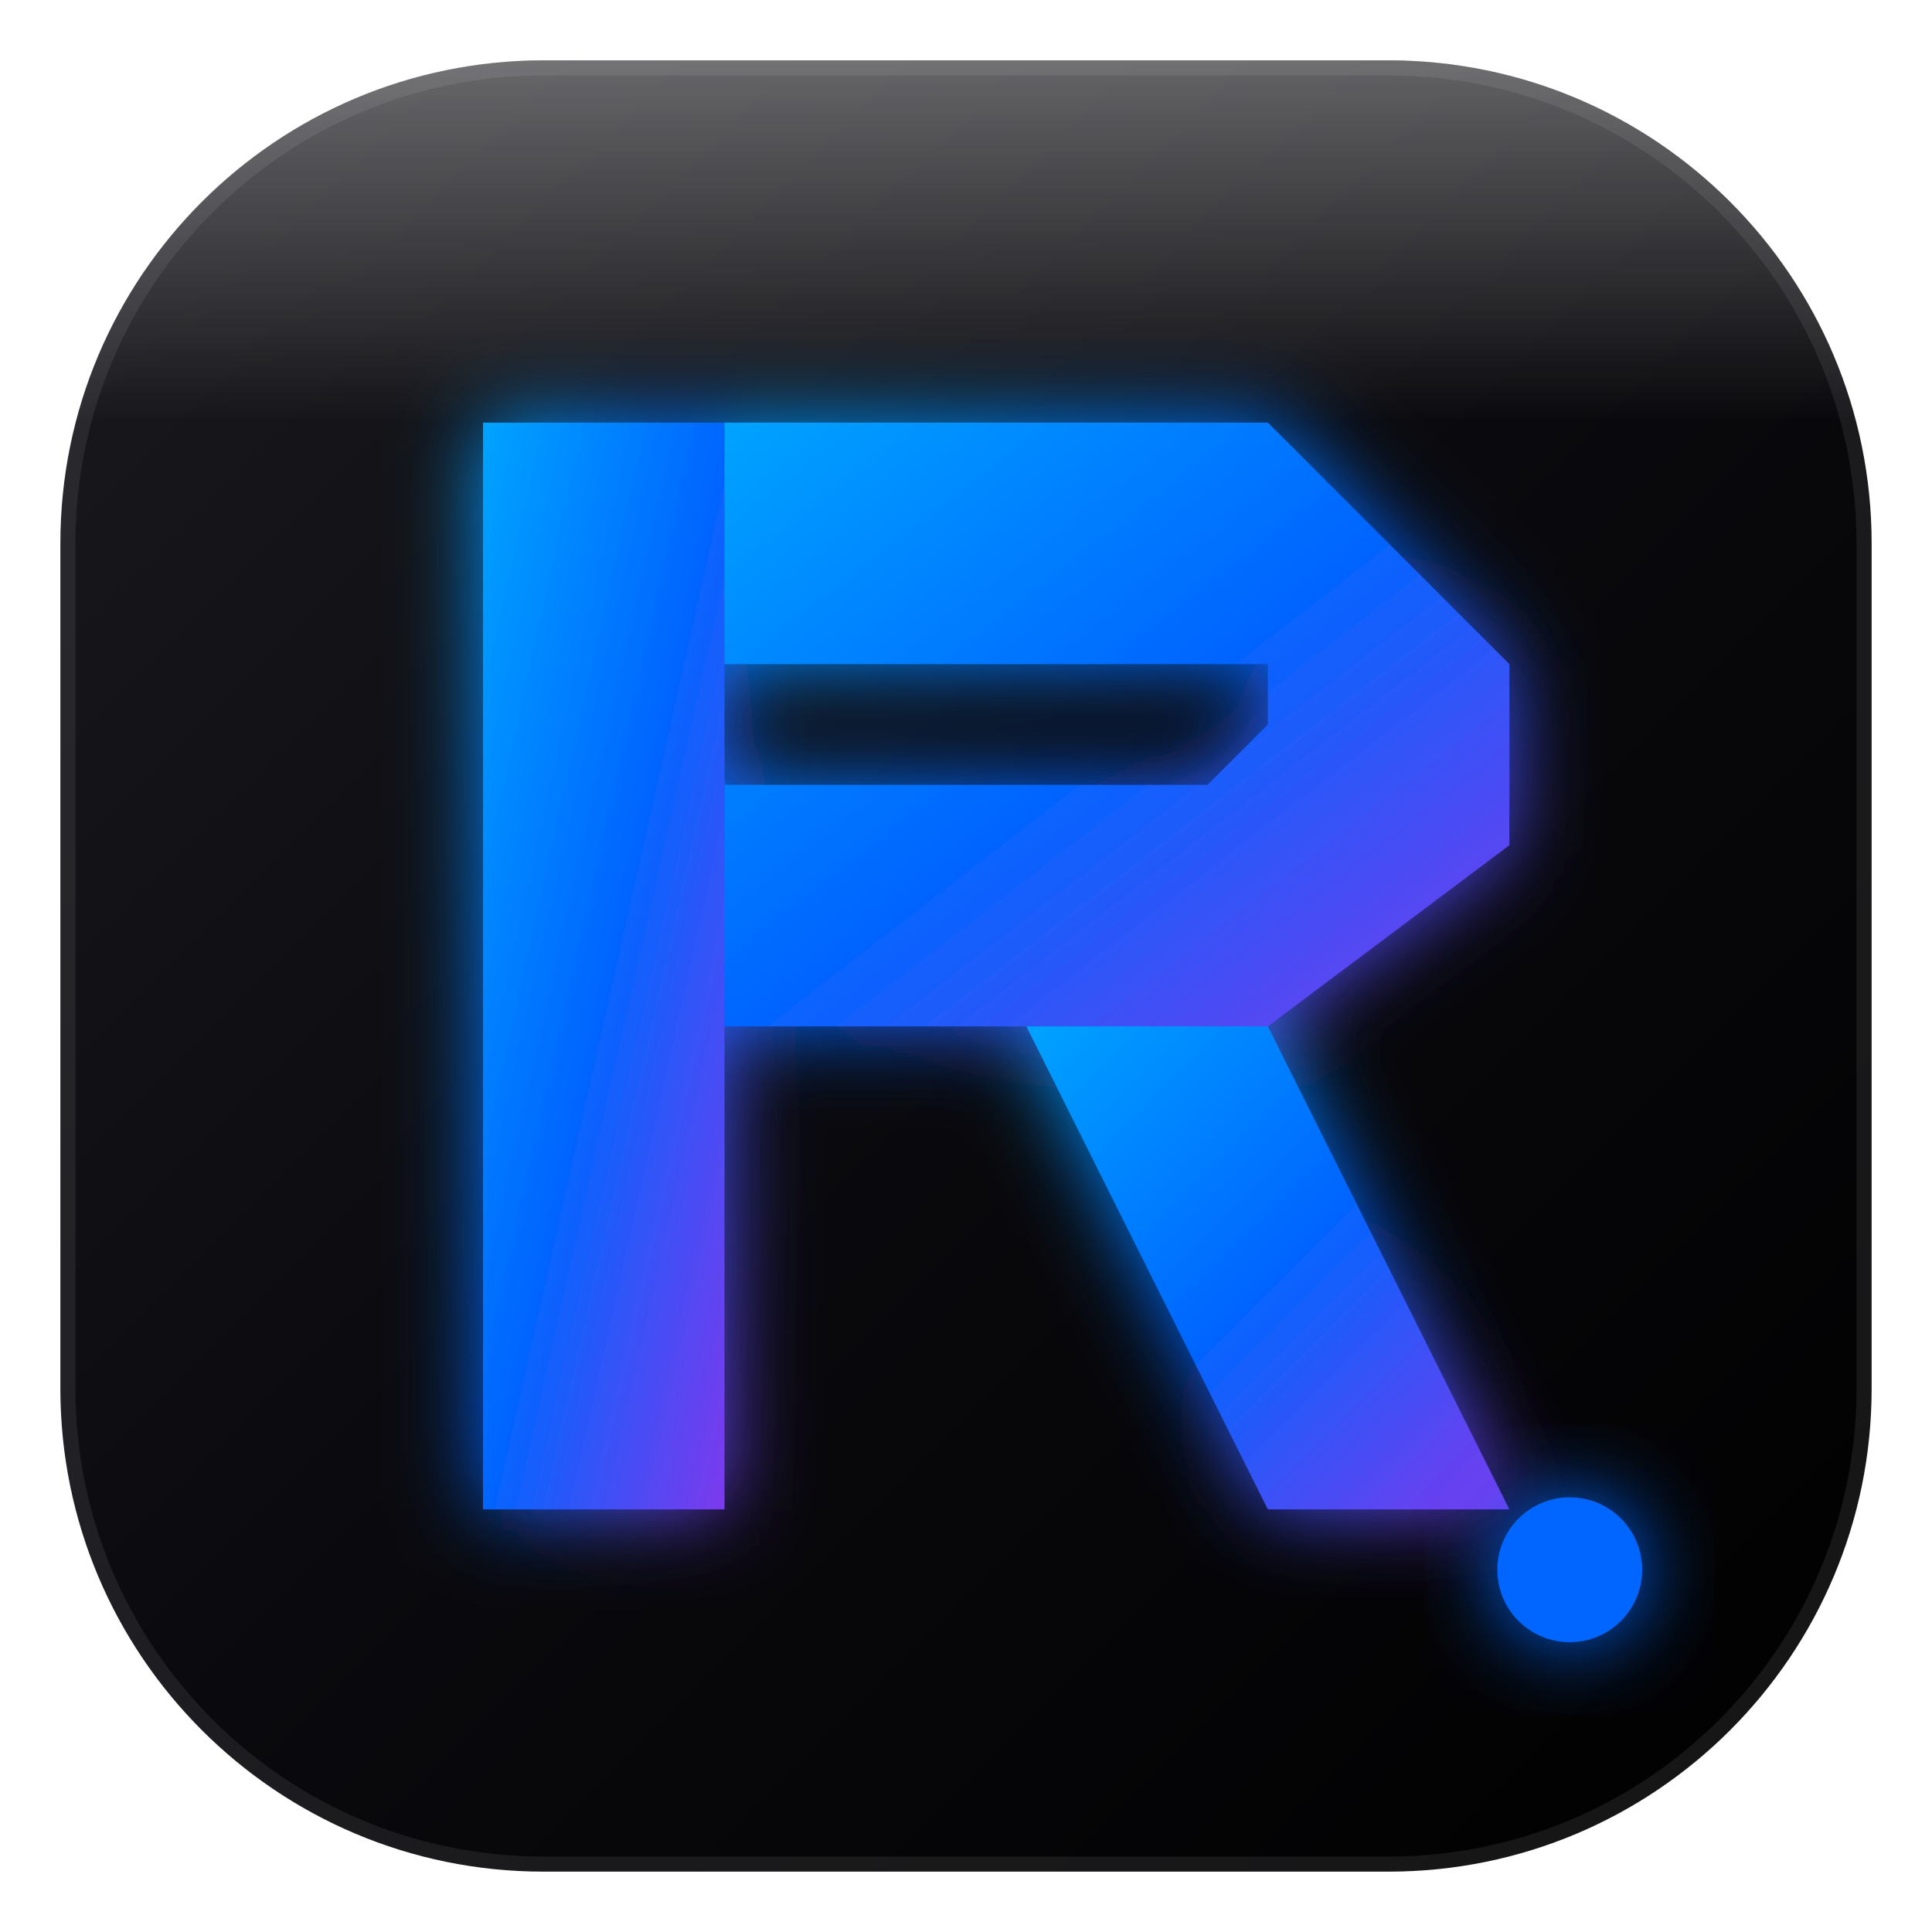
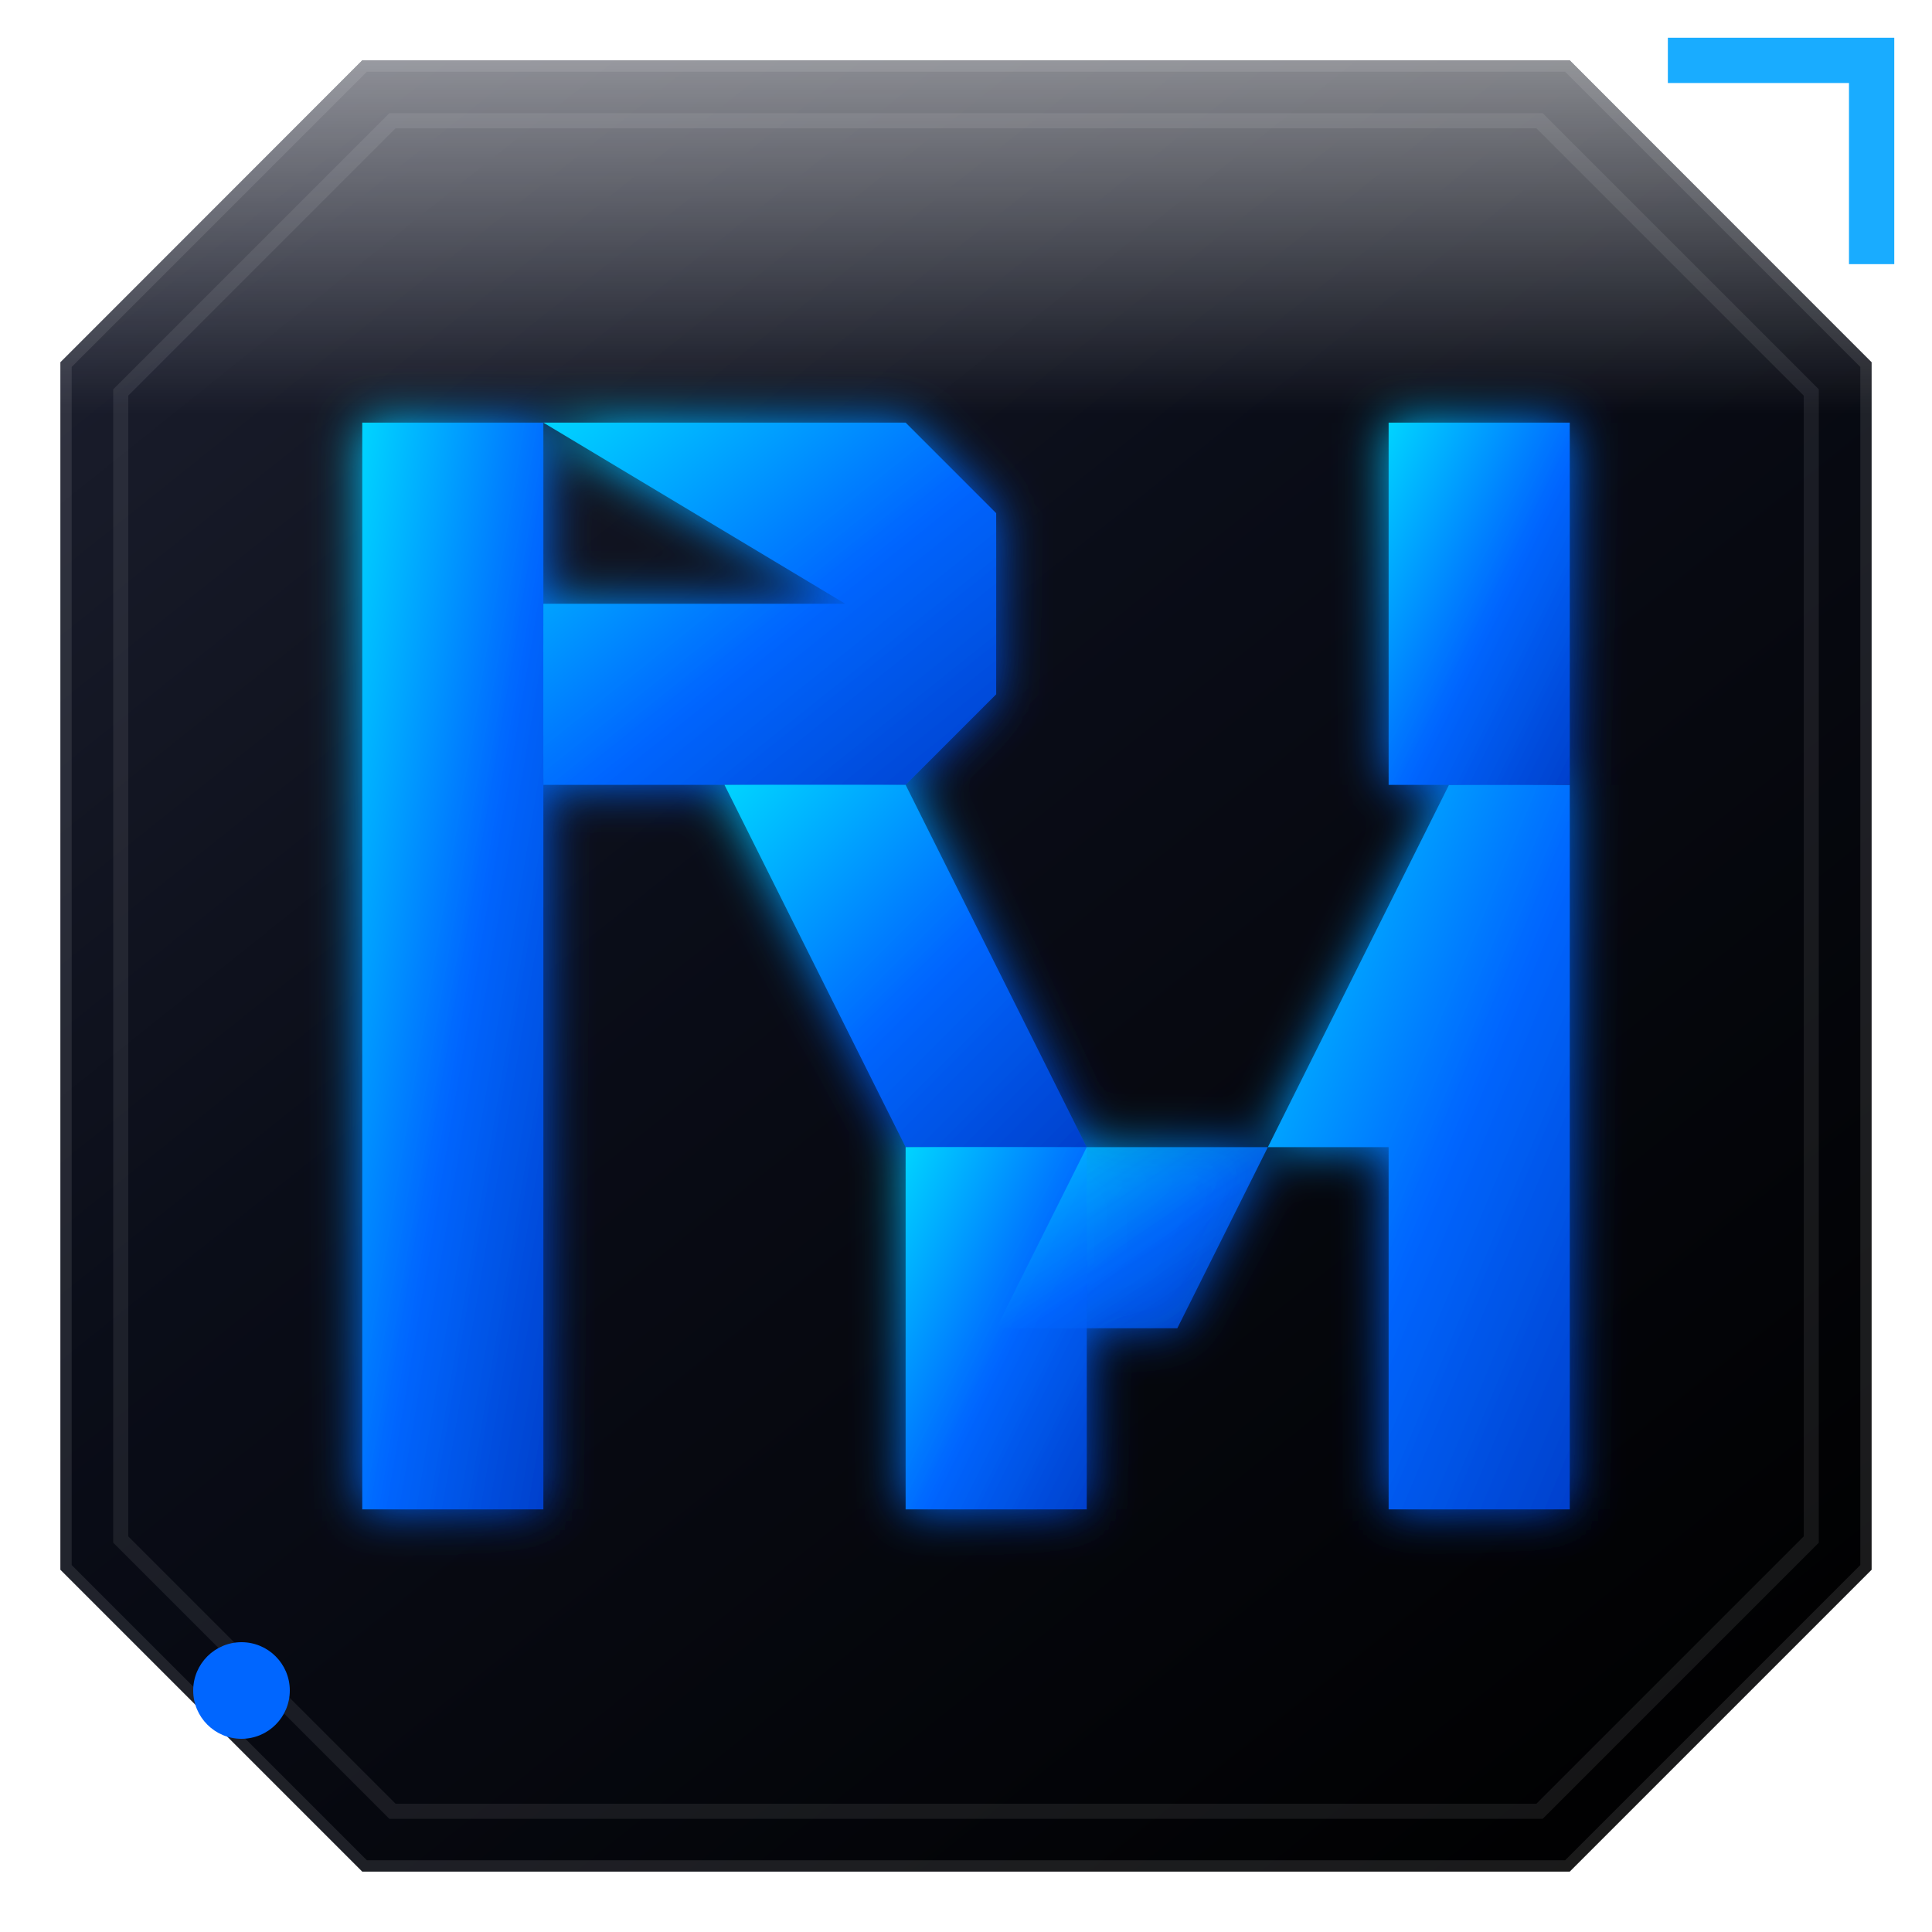
<svg xmlns="http://www.w3.org/2000/svg" viewBox="0 0 64 64">
  <defs>
-     <linearGradient id="bg" x1="0" y1="0" x2="1" y2="1">
-       <stop offset="0%" stop-color="#1a1a1f" />
-       <stop offset="50%" stop-color="#0a0a0e" />
+     <linearGradient id="body" x1="0.1" y1="0" x2="0.9" y2="1">
+       <stop offset="0%" stop-color="#1c1f2e" />
+       <stop offset="40%" stop-color="#0a0d18" />
      <stop offset="100%" stop-color="#000000" />
    </linearGradient>
    <linearGradient id="neon" x1="0" y1="0" x2="1" y2="1">
-       <stop offset="0%" stop-color="#00a3ff" />
-       <stop offset="50%" stop-color="#0066ff" />
-       <stop offset="100%" stop-color="#7c3aed" />
+       <stop offset="0%" stop-color="#00d4ff" />
+       <stop offset="55%" stop-color="#0066ff" />
+       <stop offset="100%" stop-color="#0040cc" />
    </linearGradient>
-     <linearGradient id="hl" x1="0" y1="0" x2="0" y2="1">
-       <stop offset="0%" stop-color="#ffffff" stop-opacity="0.35" />
-       <stop offset="40%" stop-color="#ffffff" stop-opacity="0" />
+     <linearGradient id="silver" x1="0" y1="0" x2="0" y2="1">
+       <stop offset="0%" stop-color="#ffffff" stop-opacity="0.5" />
+       <stop offset="45%" stop-color="#ffffff" stop-opacity="0" />
    </linearGradient>
    <filter id="glow" x="-50%" y="-50%" width="200%" height="200%">
-       <feGaussianBlur stdDeviation="1.4" result="b" />
+       <feGaussianBlur stdDeviation="0.8" result="b" />
      <feMerge>
        <feMergeNode in="b" />
        <feMergeNode in="SourceGraphic" />
      </feMerge>
    </filter>
+     <clipPath id="clip">
+       <path d="M 12 2 L 52 2 L 62 12 L 62 52 L 52 62 L 12 62 L 2 52 L 2 12 Z" />
+     </clipPath>
  </defs>
-   <rect x="2" y="2" width="60" height="60" rx="16" fill="url(#bg)" stroke="rgba(255,255,255,0.08)" stroke-width="1" />
-   <rect x="2" y="2" width="60" height="30" rx="16" fill="url(#hl)" />
-   <g filter="url(#glow)">
-     <path d="M 16 14 L 24 14 L 24 50 L 16 50 Z" fill="url(#neon)" />
-     <path d="M 24 14 L 42 14 L 50 22 L 50 28 L 42 34 L 24 34 L 24 26 L 40 26 L 42 24 L 42 22 L 40 22 L 24 22 Z" fill="url(#neon)" />
-     <path d="M 34 34 L 42 34 L 50 50 L 42 50 Z" fill="url(#neon)" />
+   <path d="M 12 2 L 52 2 L 62 12 L 62 52 L 52 62 L 12 62 L 2 52 L 2 12 Z" fill="url(#body)" stroke="rgba(255,255,255,0.1)" stroke-width="0.75" />
+   <path d="M 13 4 L 51 4 L 60 13 L 60 51 L 51 60 L 13 60 L 4 51 L 4 13 Z" fill="none" stroke="rgba(255,255,255,0.08)" stroke-width="0.5" />
+   <path d="M 12 2 L 52 2 L 62 12 L 62 28 L 2 28 L 2 12 Z" fill="url(#silver)" />
+   <g clip-path="url(#clip)" filter="url(#glow)">
+     <path d="M 12 14 L 18 14 L 18 50 L 12 50 Z" fill="url(#neon)" />
+     <path d="M 18 14 L 30 14 L 33 17 L 33 23 L 30 26 L 18 26 L 18 20 L 28 20 L 28 20 Z" fill="url(#neon)" />
+     <path d="M 24 26 L 30 26 L 36 38 L 30 38 Z" fill="url(#neon)" />
+     <path d="M 30 38 L 36 38 L 36 50 L 30 50 Z" fill="url(#neon)" />
+     <path d="M 36 38 L 42 38 L 39 44 L 33 44 Z" fill="url(#neon)" opacity="0.85" />
+     <path d="M 42 38 L 48 26 L 52 26 L 52 50 L 46 50 L 46 38 Z" fill="url(#neon)" />
+     <path d="M 46 14 L 52 14 L 52 26 L 46 26 Z" fill="url(#neon)" />
  </g>
-   <circle cx="52" cy="52" r="2.4" fill="#0066ff" filter="url(#glow)" />
+   <path d="M 56 2 L 62 2 L 62 8" fill="none" stroke="#00a3ff" stroke-width="1.5" stroke-linecap="square" opacity="0.9" />
+   <circle cx="8" cy="56" r="1.6" fill="#0066ff" />
</svg>
